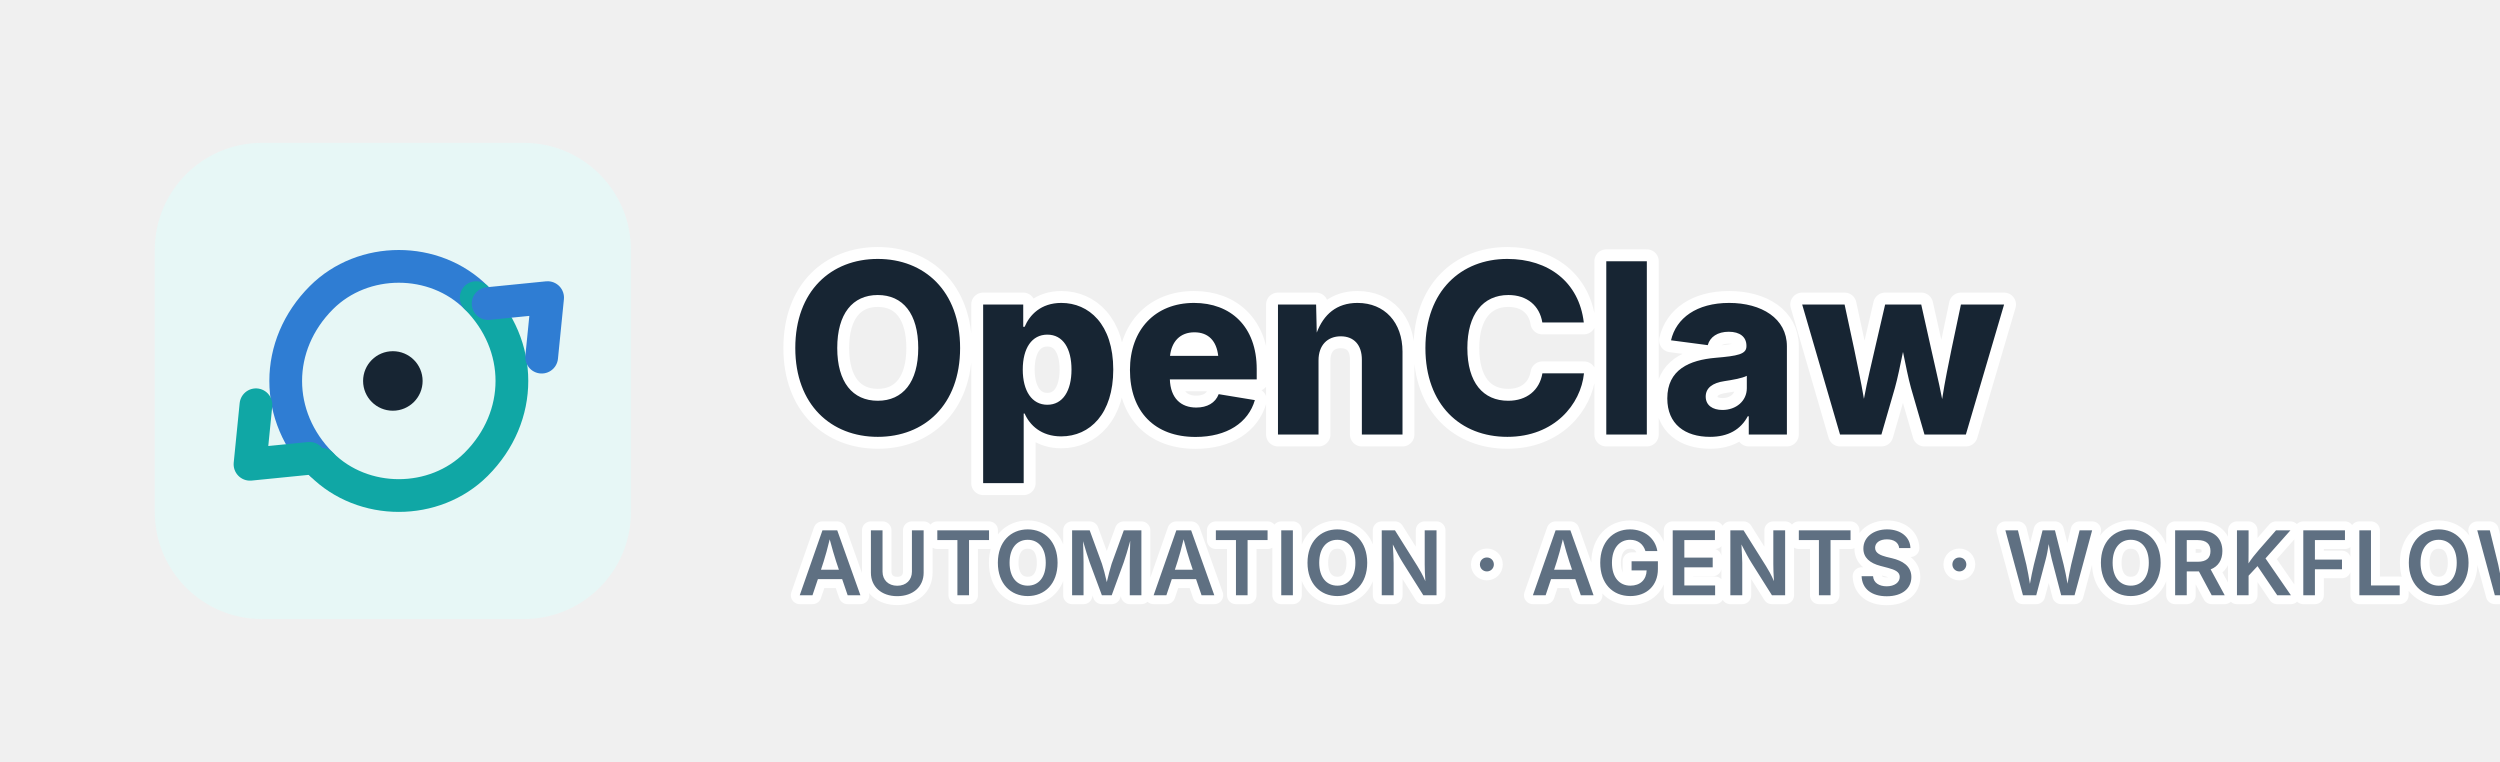
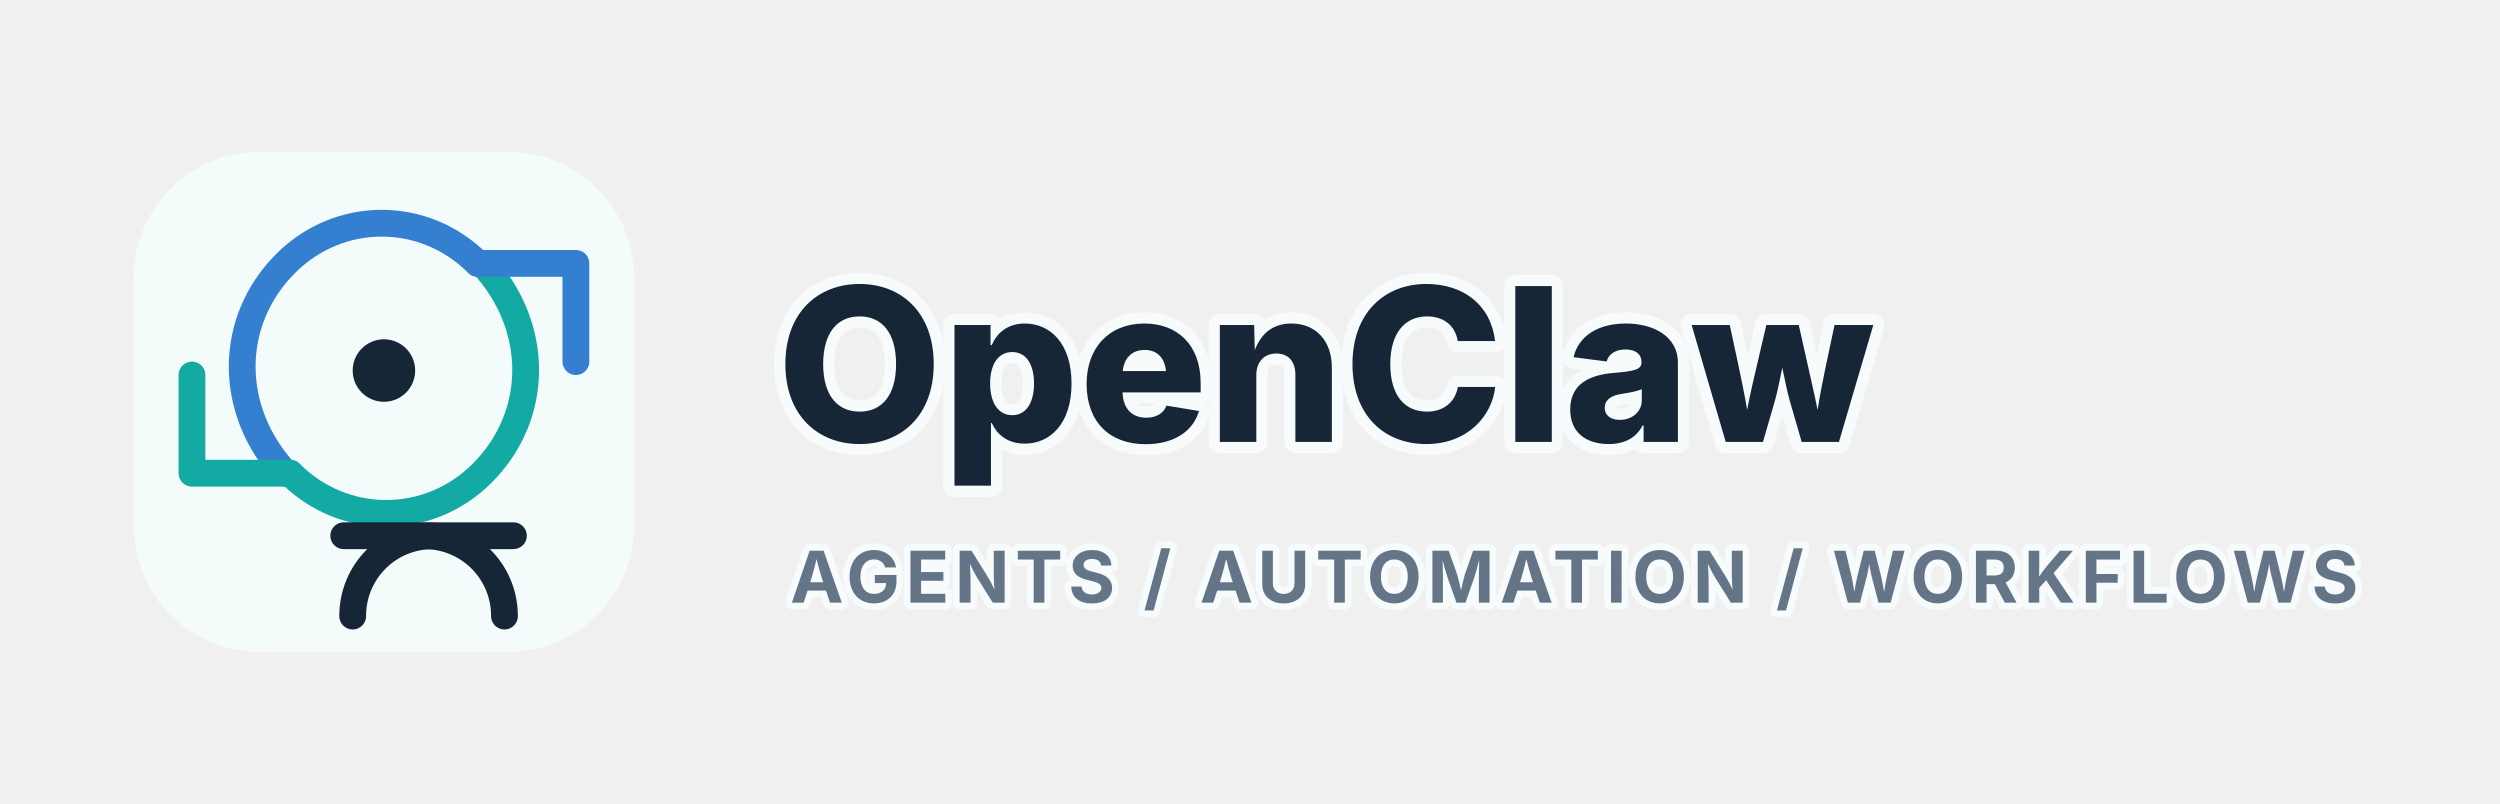
- <svg xmlns="http://www.w3.org/2000/svg" width="420" height="128" viewBox="0 0 420 128" role="img" aria-labelledby="title desc">
+ <svg xmlns="http://www.w3.org/2000/svg" width="560" height="180" viewBox="0 0 560 180" role="img" aria-labelledby="title desc">
  <defs>
    <style>
-       .ink{fill:#172533}
-       .muted{fill:#5f7082}
-       .word{fill:#172533;stroke:#ffffff;stroke-width:4;paint-order:stroke;stroke-linejoin:round}
-       .tag{fill:#5f7082;stroke:#ffffff;stroke-width:3;paint-order:stroke;stroke-linejoin:round}
-       .blue{fill:#2f7dd3}
-       .teal{fill:#10a7a5}
-       .soft{fill:#e7f7f6}
-       .stroke{fill:none;stroke:#172533;stroke-width:5.5;stroke-linecap:round;stroke-linejoin:round}
-       .stroke-blue{fill:none;stroke:#2f7dd3;stroke-width:5.5;stroke-linecap:round;stroke-linejoin:round}
-       .stroke-teal{fill:none;stroke:#10a7a5;stroke-width:5.5;stroke-linecap:round;stroke-linejoin:round}
+       .paper{fill:#f4fbfb}
+       .teal{fill:#14aaa4}
+       .blue{fill:#347fd0}
+       .slate{fill:#162636}
+       .muted{fill:#637587}
+       .line{fill:none;stroke:#162636;stroke-width:6;stroke-linecap:round;stroke-linejoin:round}
+       .line-blue{fill:none;stroke:#347fd0;stroke-width:6;stroke-linecap:round;stroke-linejoin:round}
+       .line-teal{fill:none;stroke:#14aaa4;stroke-width:6;stroke-linecap:round;stroke-linejoin:round}
+       .word{fill:#162636;stroke:#f7fbfc;stroke-width:5;paint-order:stroke;stroke-linejoin:round}
+       .sub{fill:#637587;stroke:#f7fbfc;stroke-width:3;paint-order:stroke;stroke-linejoin:round}
    </style>
  </defs>
-   <g transform="translate(26 24)">
-     <rect x="0" y="0" width="80" height="80" rx="18" class="soft" />
-     <path d="M28 54c-8-8-8-20 0-28 7-7 19-7 26 0" class="stroke-blue" />
-     <path d="M54 26c8 8 8 20 0 28-7 7-19 7-26 0" class="stroke-teal" />
-     <path d="M56 27l10-1-1 10" class="stroke-blue" />
-     <path d="M26 53l-10 1 1-10" class="stroke-teal" />
-     <circle cx="40" cy="40" r="5" class="ink" />
+   <g transform="translate(30 34)">
+     <rect x="0" y="0" width="112" height="112" rx="28" class="paper" />
+     <path d="M34 72c-13-14-13-34 0-47 12-12 31-12 43 0" class="line-blue" />
+     <path d="M78 25c13 14 13 34 0 47-12 12-31 12-43 0" class="line-teal" />
+     <path d="M77 25h22v22" class="line-blue" />
+     <path d="M35 72H13V50" class="line-teal" />
+     <path d="M47 86h18c10 0 18 8 18 18" class="line" />
+     <path d="M49 104c0-10 8-18 18-18h18" class="line" />
+     <circle cx="56" cy="49" r="7" class="slate" />
  </g>
-   <g transform="translate(132 39)">
-     <text x="0" y="34" class="word" font-family="Inter, ui-sans-serif, system-ui, -apple-system, BlinkMacSystemFont, 'Segoe UI', sans-serif" font-size="40" font-weight="760" letter-spacing="0">OpenClaw</text>
-     <text x="2" y="61" class="tag" font-family="Inter, ui-sans-serif, system-ui, -apple-system, BlinkMacSystemFont, 'Segoe UI', sans-serif" font-size="15" font-weight="560" letter-spacing=".6">AUTOMATION · AGENTS · WORKFLOWS</text>
+   <g transform="translate(174 56)">
+     <text x="0" y="43" class="word" font-family="Inter, Avenir Next, ui-sans-serif, system-ui, -apple-system, BlinkMacSystemFont, 'Segoe UI', sans-serif" font-size="48" font-weight="760" letter-spacing="0">OpenClaw</text>
+     <text x="3" y="79" class="sub" font-family="Inter, Avenir Next, ui-sans-serif, system-ui, -apple-system, BlinkMacSystemFont, 'Segoe UI', sans-serif" font-size="16" font-weight="650" letter-spacing="1.3">AGENTS  /  AUTOMATION  /  WORKFLOWS</text>
  </g>
</svg>
